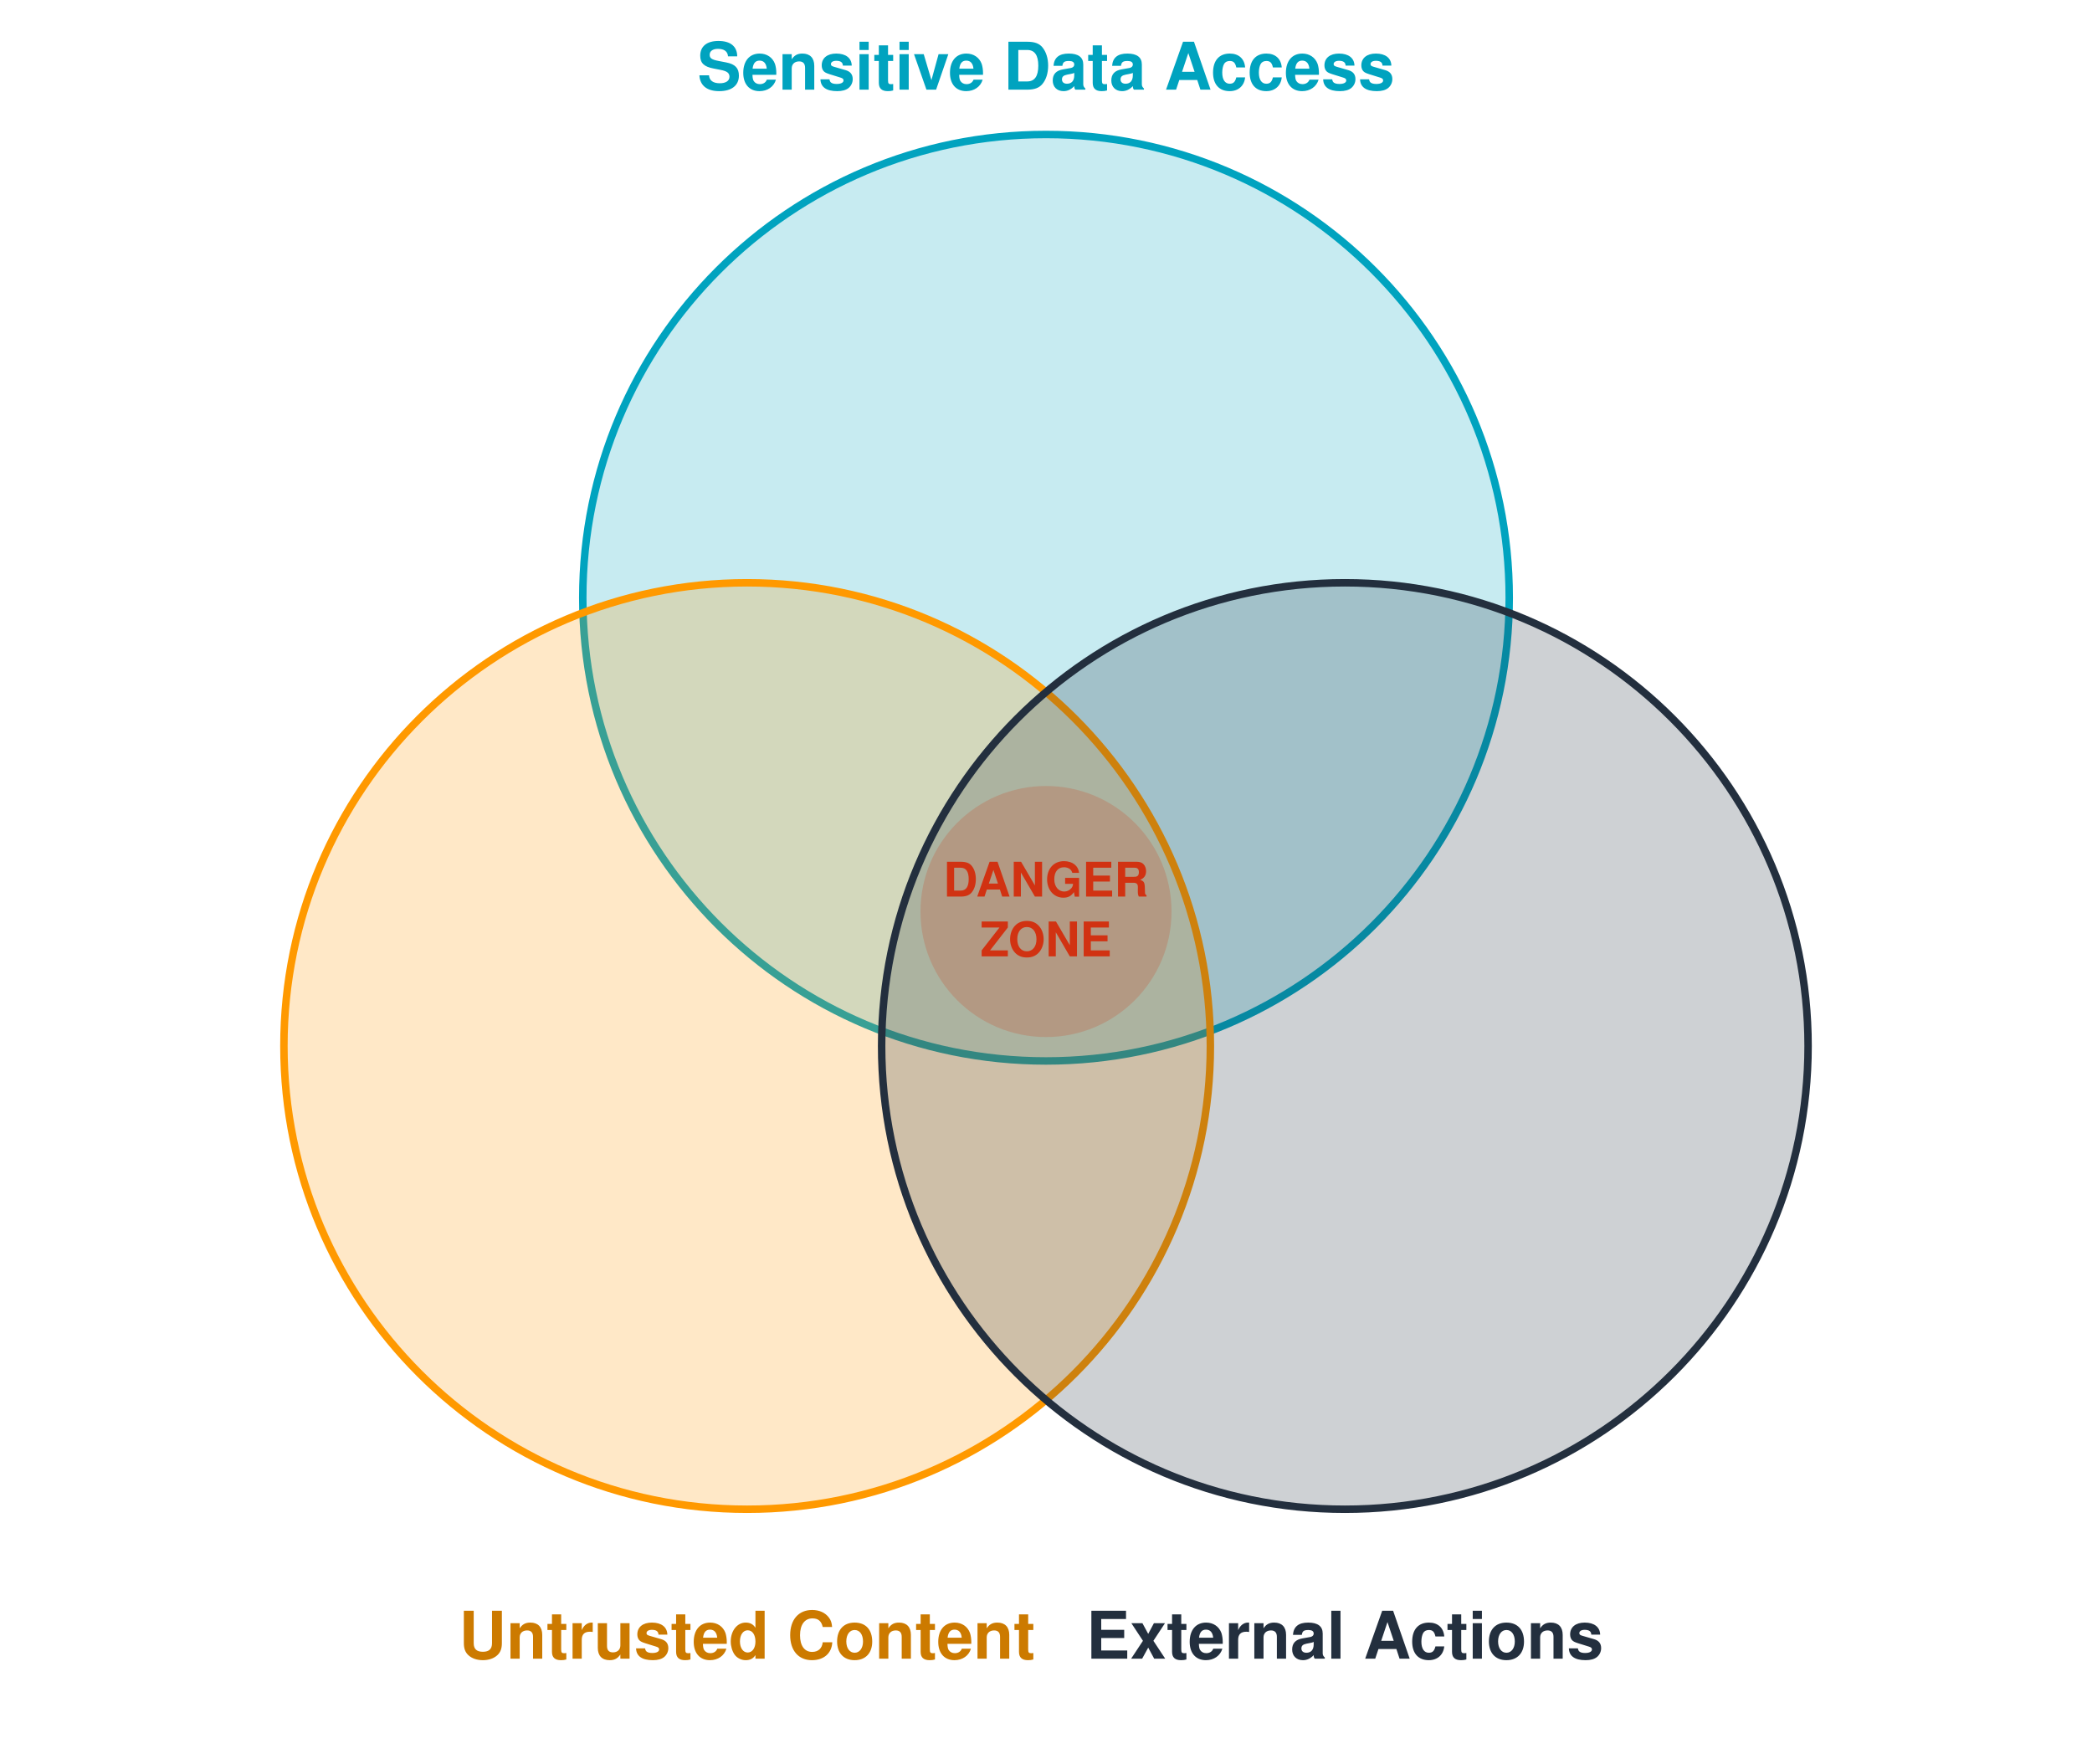
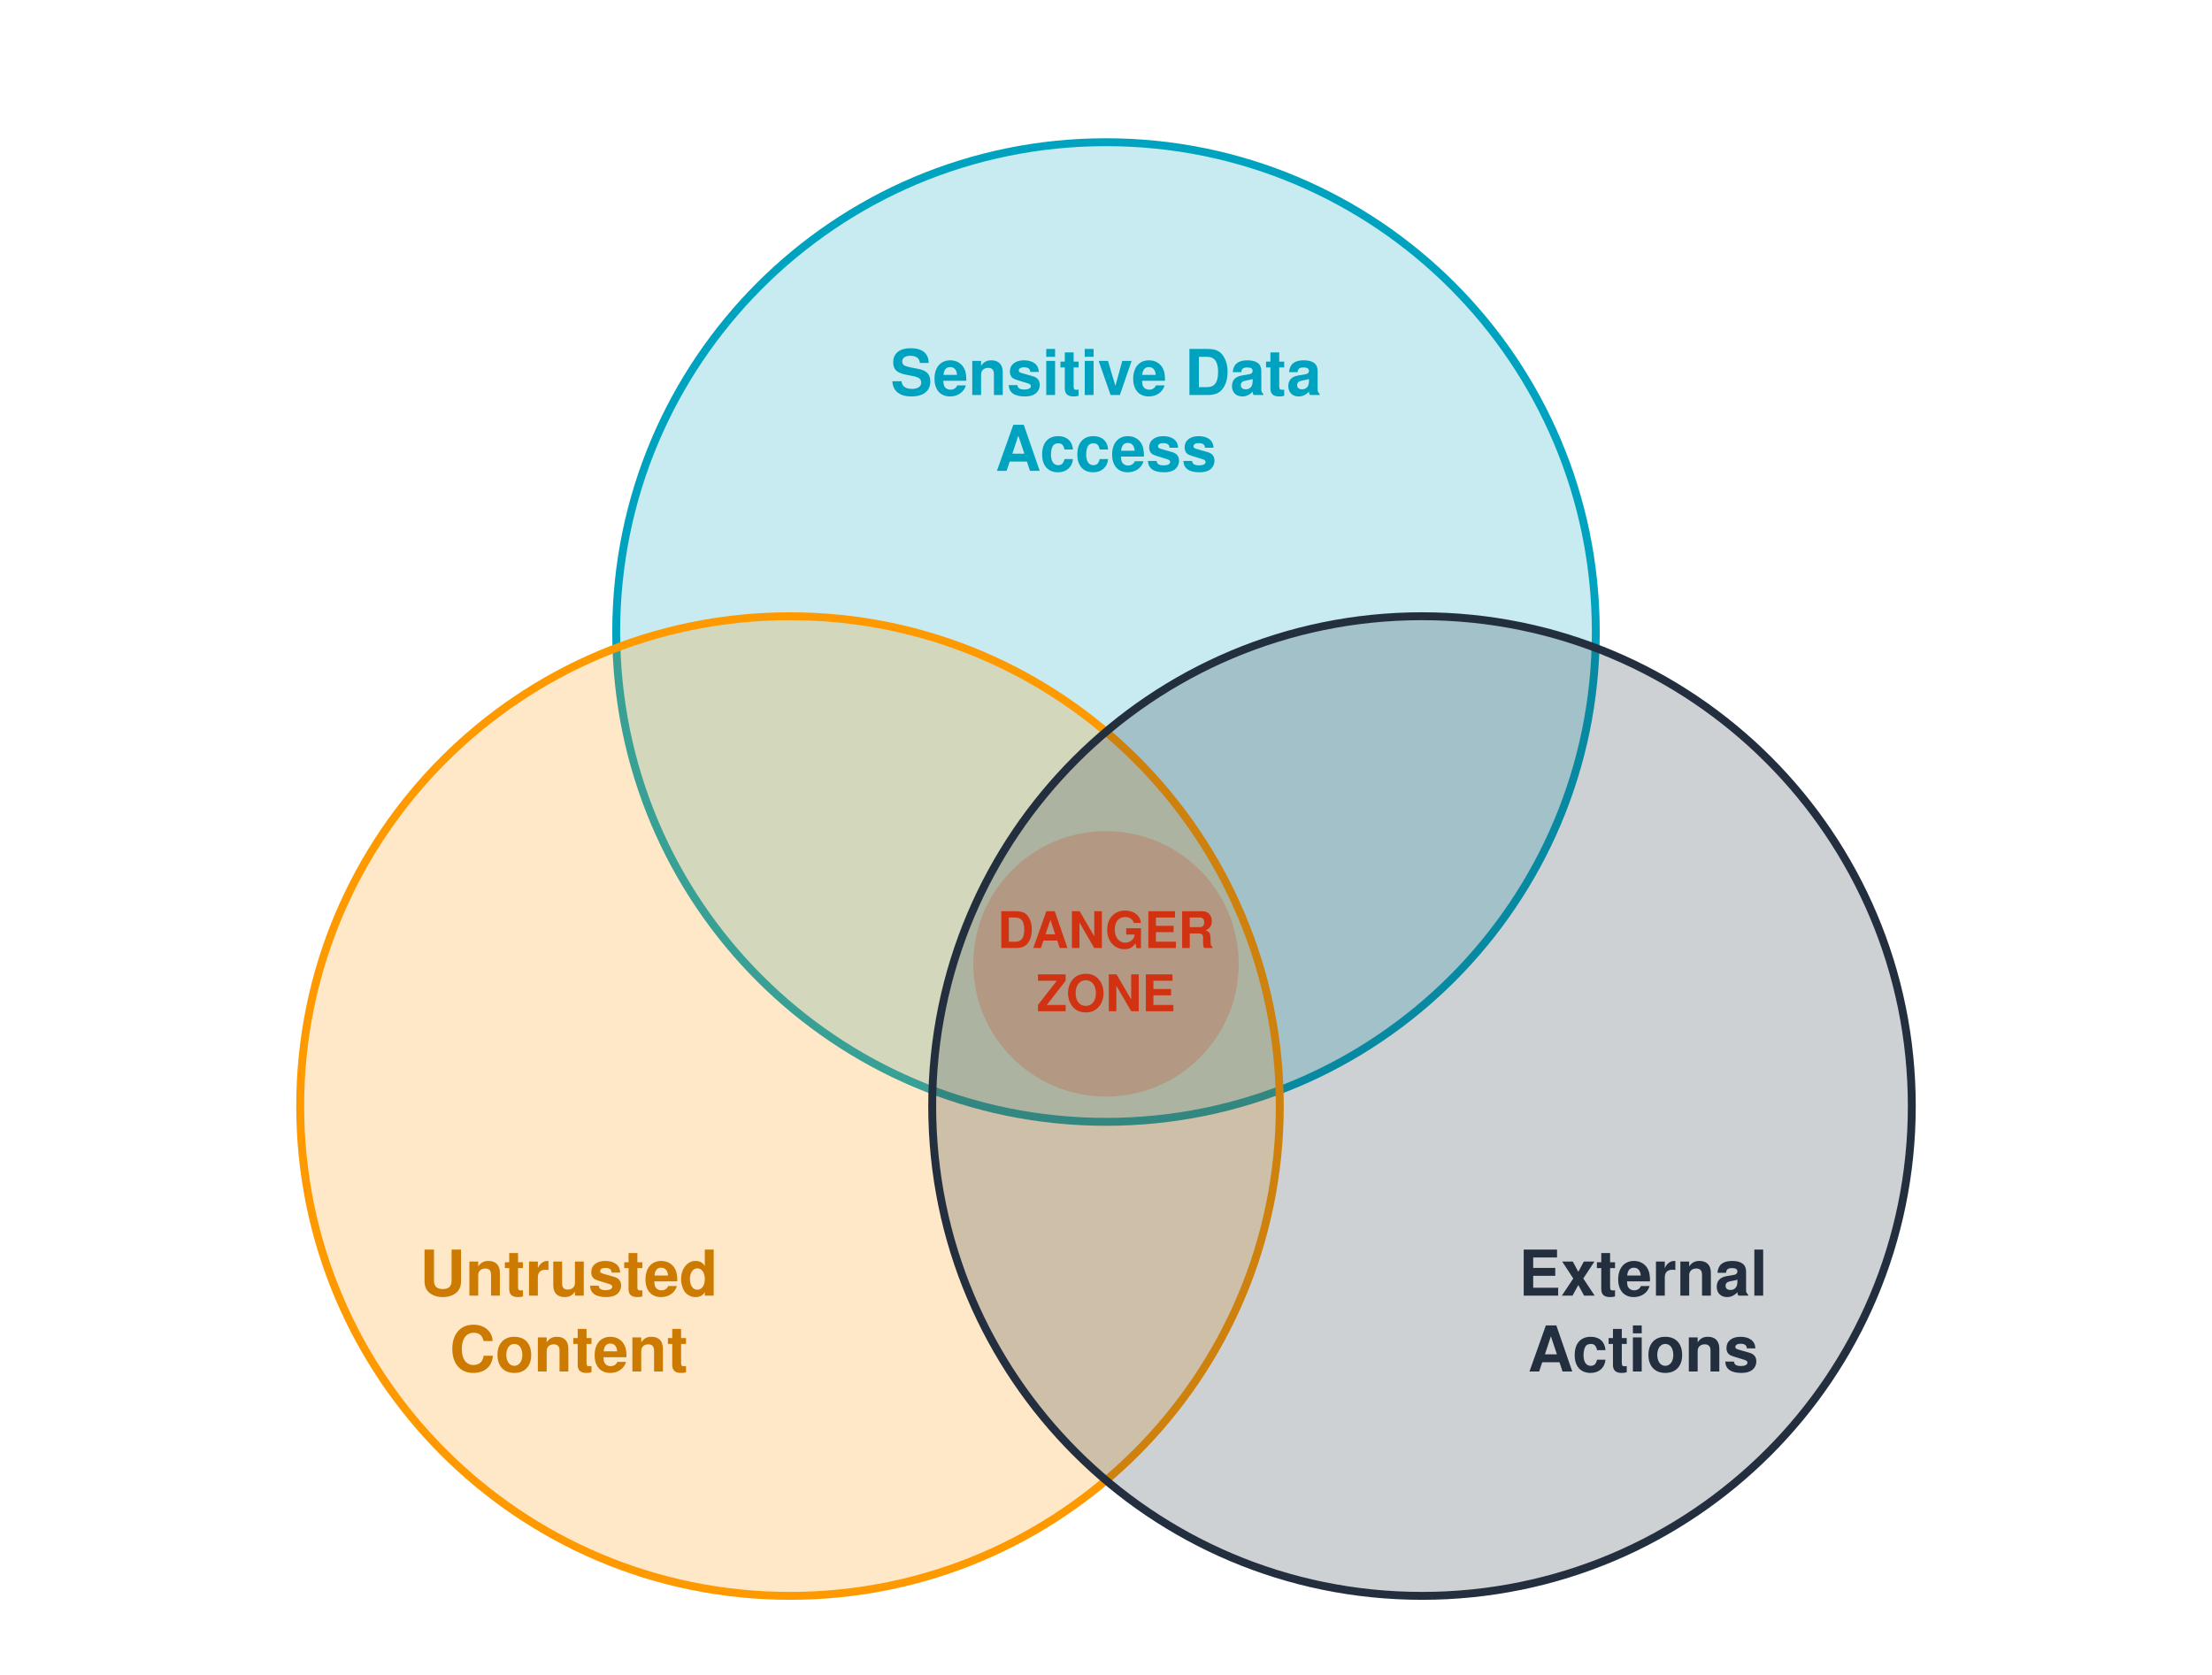
- <svg xmlns="http://www.w3.org/2000/svg" viewBox="0 0 700 590">
+ <svg xmlns="http://www.w3.org/2000/svg" viewBox="0 0 700 530">
  <circle cx="350" cy="200" r="155" fill="#00A3BF" fill-opacity="0.22" stroke="#00A3BF" stroke-width="2.5" />
  <circle cx="250" cy="350" r="155" fill="#FF9900" fill-opacity="0.22" stroke="#FF9900" stroke-width="2.5" />
  <circle cx="450" cy="350" r="155" fill="#232F3E" fill-opacity="0.22" stroke="#232F3E" stroke-width="2.5" />
  <circle cx="350" cy="305" r="42" fill="#D13212" fill-opacity="0.2" stroke="none" />
-   <text x="350" y="30" text-anchor="middle" font-family="'Amazon Ember','Segoe UI',Helvetica,sans-serif" font-size="22" font-weight="700" fill="#00A3BF">Sensitive Data Access</text>
-   <text x="250" y="555" text-anchor="middle" font-family="'Amazon Ember','Segoe UI',Helvetica,sans-serif" font-size="22" font-weight="700" fill="#CC7A00">Untrusted Content</text>
-   <text x="450" y="555" text-anchor="middle" font-family="'Amazon Ember','Segoe UI',Helvetica,sans-serif" font-size="22" font-weight="700" fill="#232F3E">External Actions</text>
+   <text x="350" y="125" text-anchor="middle" font-family="'Amazon Ember','Segoe UI',Helvetica,sans-serif" font-size="20" font-weight="700" fill="#00A3BF">Sensitive Data</text>
+   <text x="350" y="149" text-anchor="middle" font-family="'Amazon Ember','Segoe UI',Helvetica,sans-serif" font-size="20" font-weight="700" fill="#00A3BF">Access</text>
+   <text x="180" y="410" text-anchor="middle" font-family="'Amazon Ember','Segoe UI',Helvetica,sans-serif" font-size="20" font-weight="700" fill="#CC7A00">Untrusted</text>
+   <text x="180" y="434" text-anchor="middle" font-family="'Amazon Ember','Segoe UI',Helvetica,sans-serif" font-size="20" font-weight="700" fill="#CC7A00">Content</text>
+   <text x="520" y="410" text-anchor="middle" font-family="'Amazon Ember','Segoe UI',Helvetica,sans-serif" font-size="20" font-weight="700" fill="#232F3E">External</text>
+   <text x="520" y="434" text-anchor="middle" font-family="'Amazon Ember','Segoe UI',Helvetica,sans-serif" font-size="20" font-weight="700" fill="#232F3E">Actions</text>
  <text x="350" y="300" text-anchor="middle" font-family="'Amazon Ember','Segoe UI',Helvetica,sans-serif" font-size="16" font-weight="800" fill="#D13212">DANGER</text>
  <text x="350" y="320" text-anchor="middle" font-family="'Amazon Ember','Segoe UI',Helvetica,sans-serif" font-size="16" font-weight="800" fill="#D13212">ZONE</text>
</svg>
